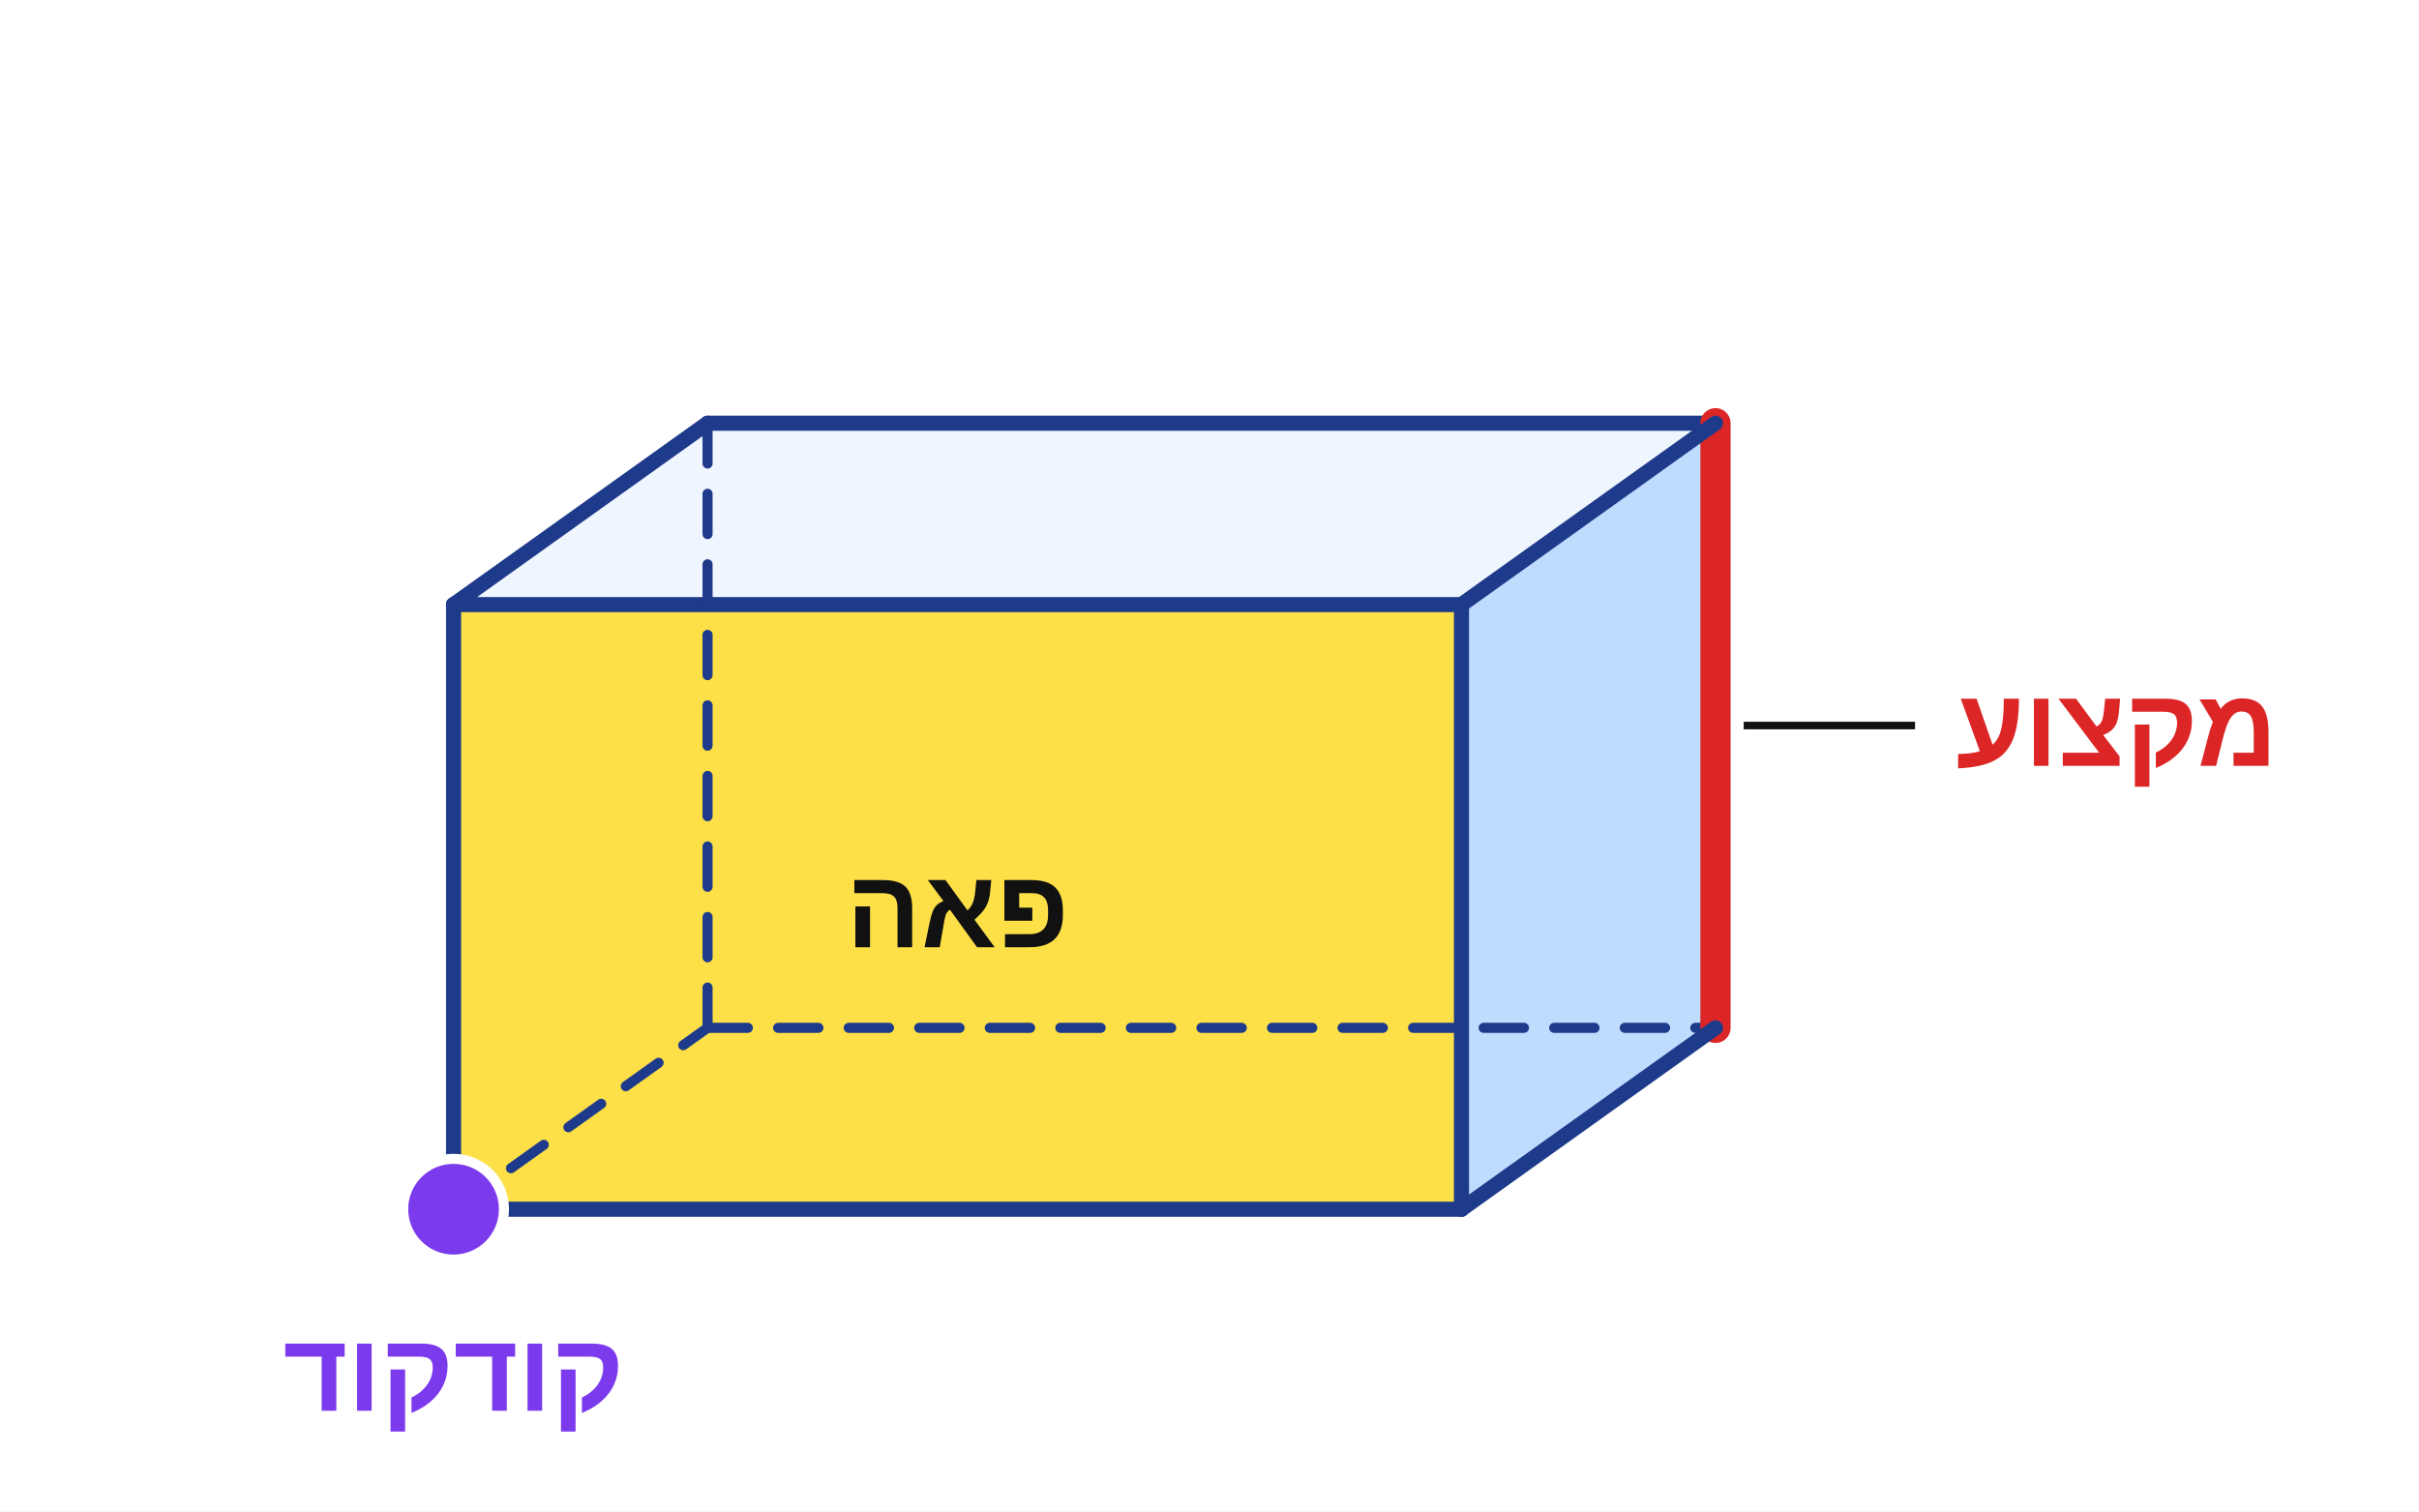
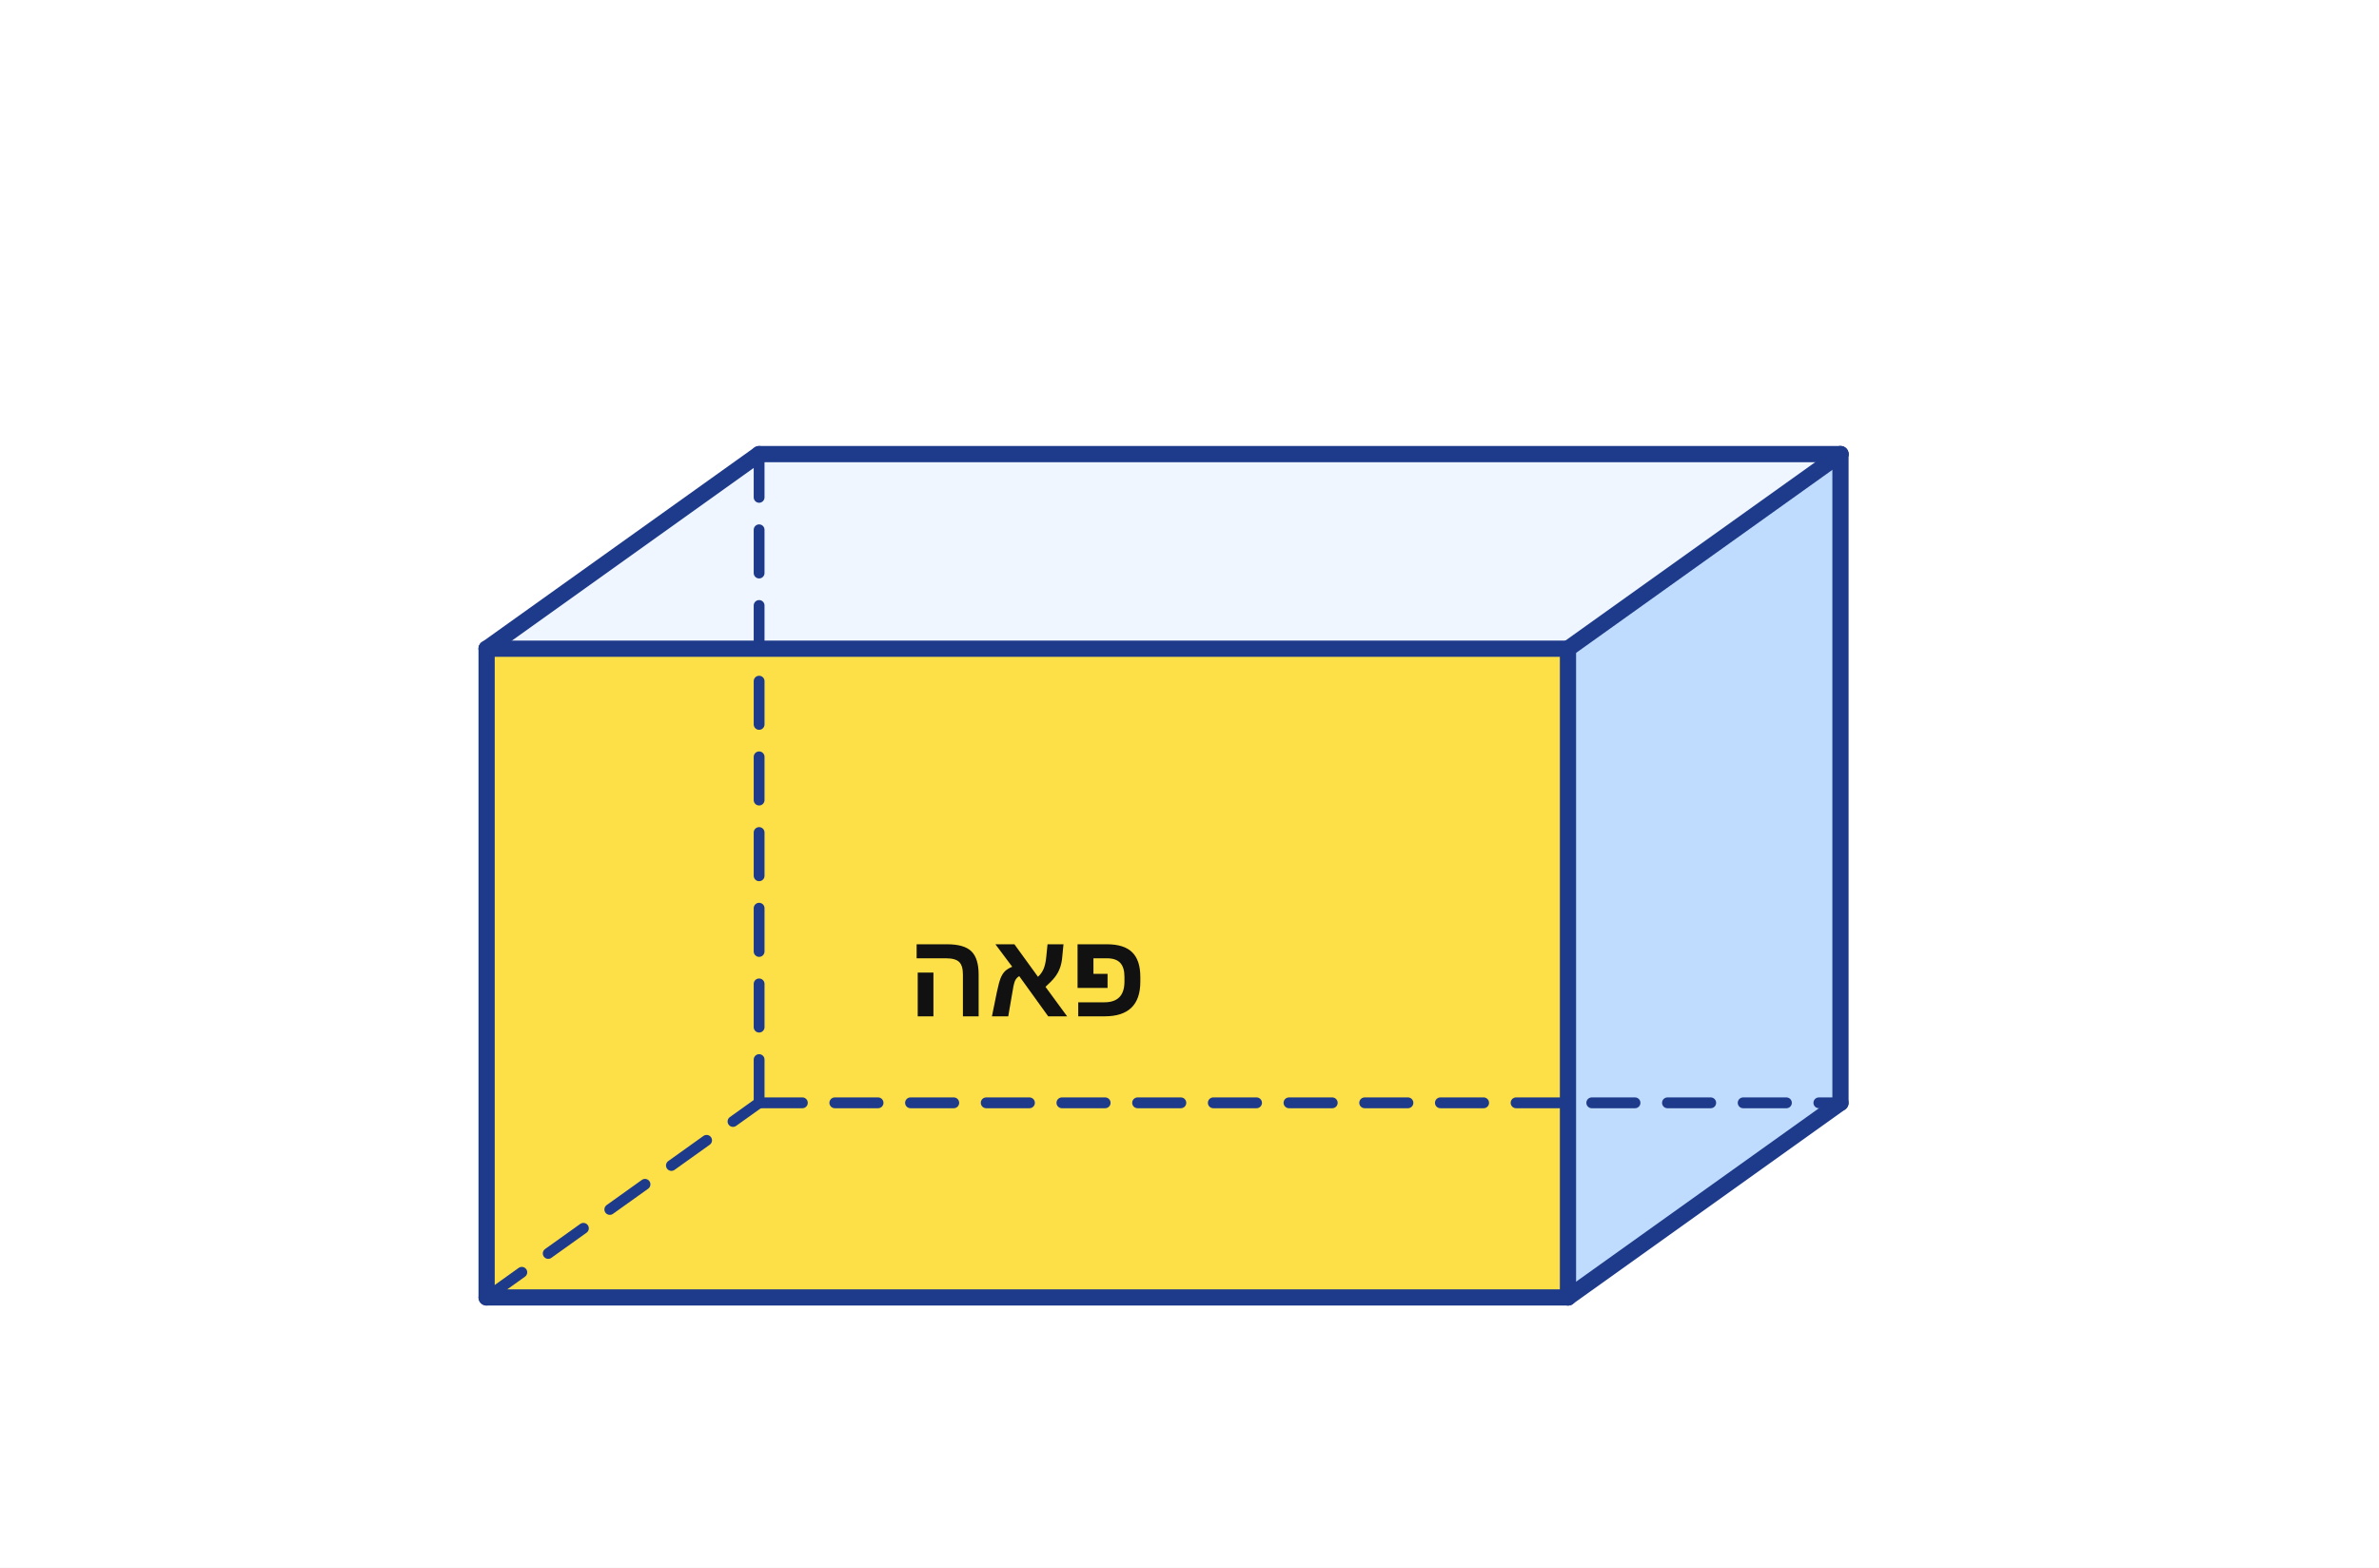
- <svg xmlns="http://www.w3.org/2000/svg" viewBox="0 0 480 300" font-family="Arial, sans-serif" font-size="22">
-   <rect width="480" height="300" fill="#ffffff" />
+ <svg xmlns="http://www.w3.org/2000/svg" viewBox="0 0 440 290" font-family="Arial, sans-serif" font-size="22">
+   <rect width="440" height="290" fill="#ffffff" />
  <polygon points="90.0,240.0 290.0,240.0 290.0,120.0 90.0,120.0" fill="#fde047" />
  <polygon points="90.0,120.0 290.0,120.0 340.4,84.0 140.4,84.0" fill="#eff6ff" />
  <polygon points="290.0,240.0 340.4,204.0 340.4,84.0 290.0,120.0" fill="#bfdbfe" />
  <line x1="90.0" y1="240.0" x2="290.0" y2="240.0" stroke="#1e3a8a" stroke-width="3" stroke-linecap="round" />
  <line x1="90.0" y1="120.0" x2="290.0" y2="120.0" stroke="#1e3a8a" stroke-width="3" stroke-linecap="round" />
  <line x1="140.4" y1="204.0" x2="340.4" y2="204.0" stroke="#1e3a8a" stroke-width="2" stroke-dasharray="8 6" stroke-linecap="round" />
  <line x1="140.4" y1="84.0" x2="340.4" y2="84.0" stroke="#1e3a8a" stroke-width="3" stroke-linecap="round" />
  <line x1="90.0" y1="240.0" x2="90.0" y2="120.0" stroke="#1e3a8a" stroke-width="3" stroke-linecap="round" />
  <line x1="290.0" y1="240.0" x2="290.0" y2="120.0" stroke="#1e3a8a" stroke-width="3" stroke-linecap="round" />
  <line x1="140.4" y1="204.0" x2="140.4" y2="84.0" stroke="#1e3a8a" stroke-width="2" stroke-dasharray="8 6" stroke-linecap="round" />
-   <line x1="340.4" y1="204.0" x2="340.4" y2="84.0" stroke="#dc2626" stroke-width="6" stroke-linecap="round" />
+   <line x1="340.4" y1="204.0" x2="340.4" y2="84.0" stroke="#1e3a8a" stroke-width="3" stroke-linecap="round" />
  <line x1="90.0" y1="240.0" x2="140.4" y2="204.0" stroke="#1e3a8a" stroke-width="2" stroke-dasharray="8 6" stroke-linecap="round" />
  <line x1="290.0" y1="240.0" x2="340.4" y2="204.0" stroke="#1e3a8a" stroke-width="3" stroke-linecap="round" />
  <line x1="90.0" y1="120.0" x2="140.4" y2="84.0" stroke="#1e3a8a" stroke-width="3" stroke-linecap="round" />
  <line x1="290.0" y1="120.0" x2="340.4" y2="84.0" stroke="#1e3a8a" stroke-width="3" stroke-linecap="round" />
-   <circle cx="90.0" cy="240.0" r="10" fill="#7c3aed" stroke="#fff" stroke-width="2" />
  <text x="190" y="188" text-anchor="middle" font-weight="bold" font-size="22" fill="#111">פאה</text>
-   <line x1="346" y1="144" x2="380" y2="144" stroke="#111" stroke-width="1.5" />
-   <text x="420" y="152" text-anchor="middle" font-weight="bold" font-size="22" fill="#dc2626">מקצוע</text>
-   <text x="90" y="280" text-anchor="middle" font-weight="bold" font-size="22" fill="#7c3aed">קודקוד</text>
</svg>
